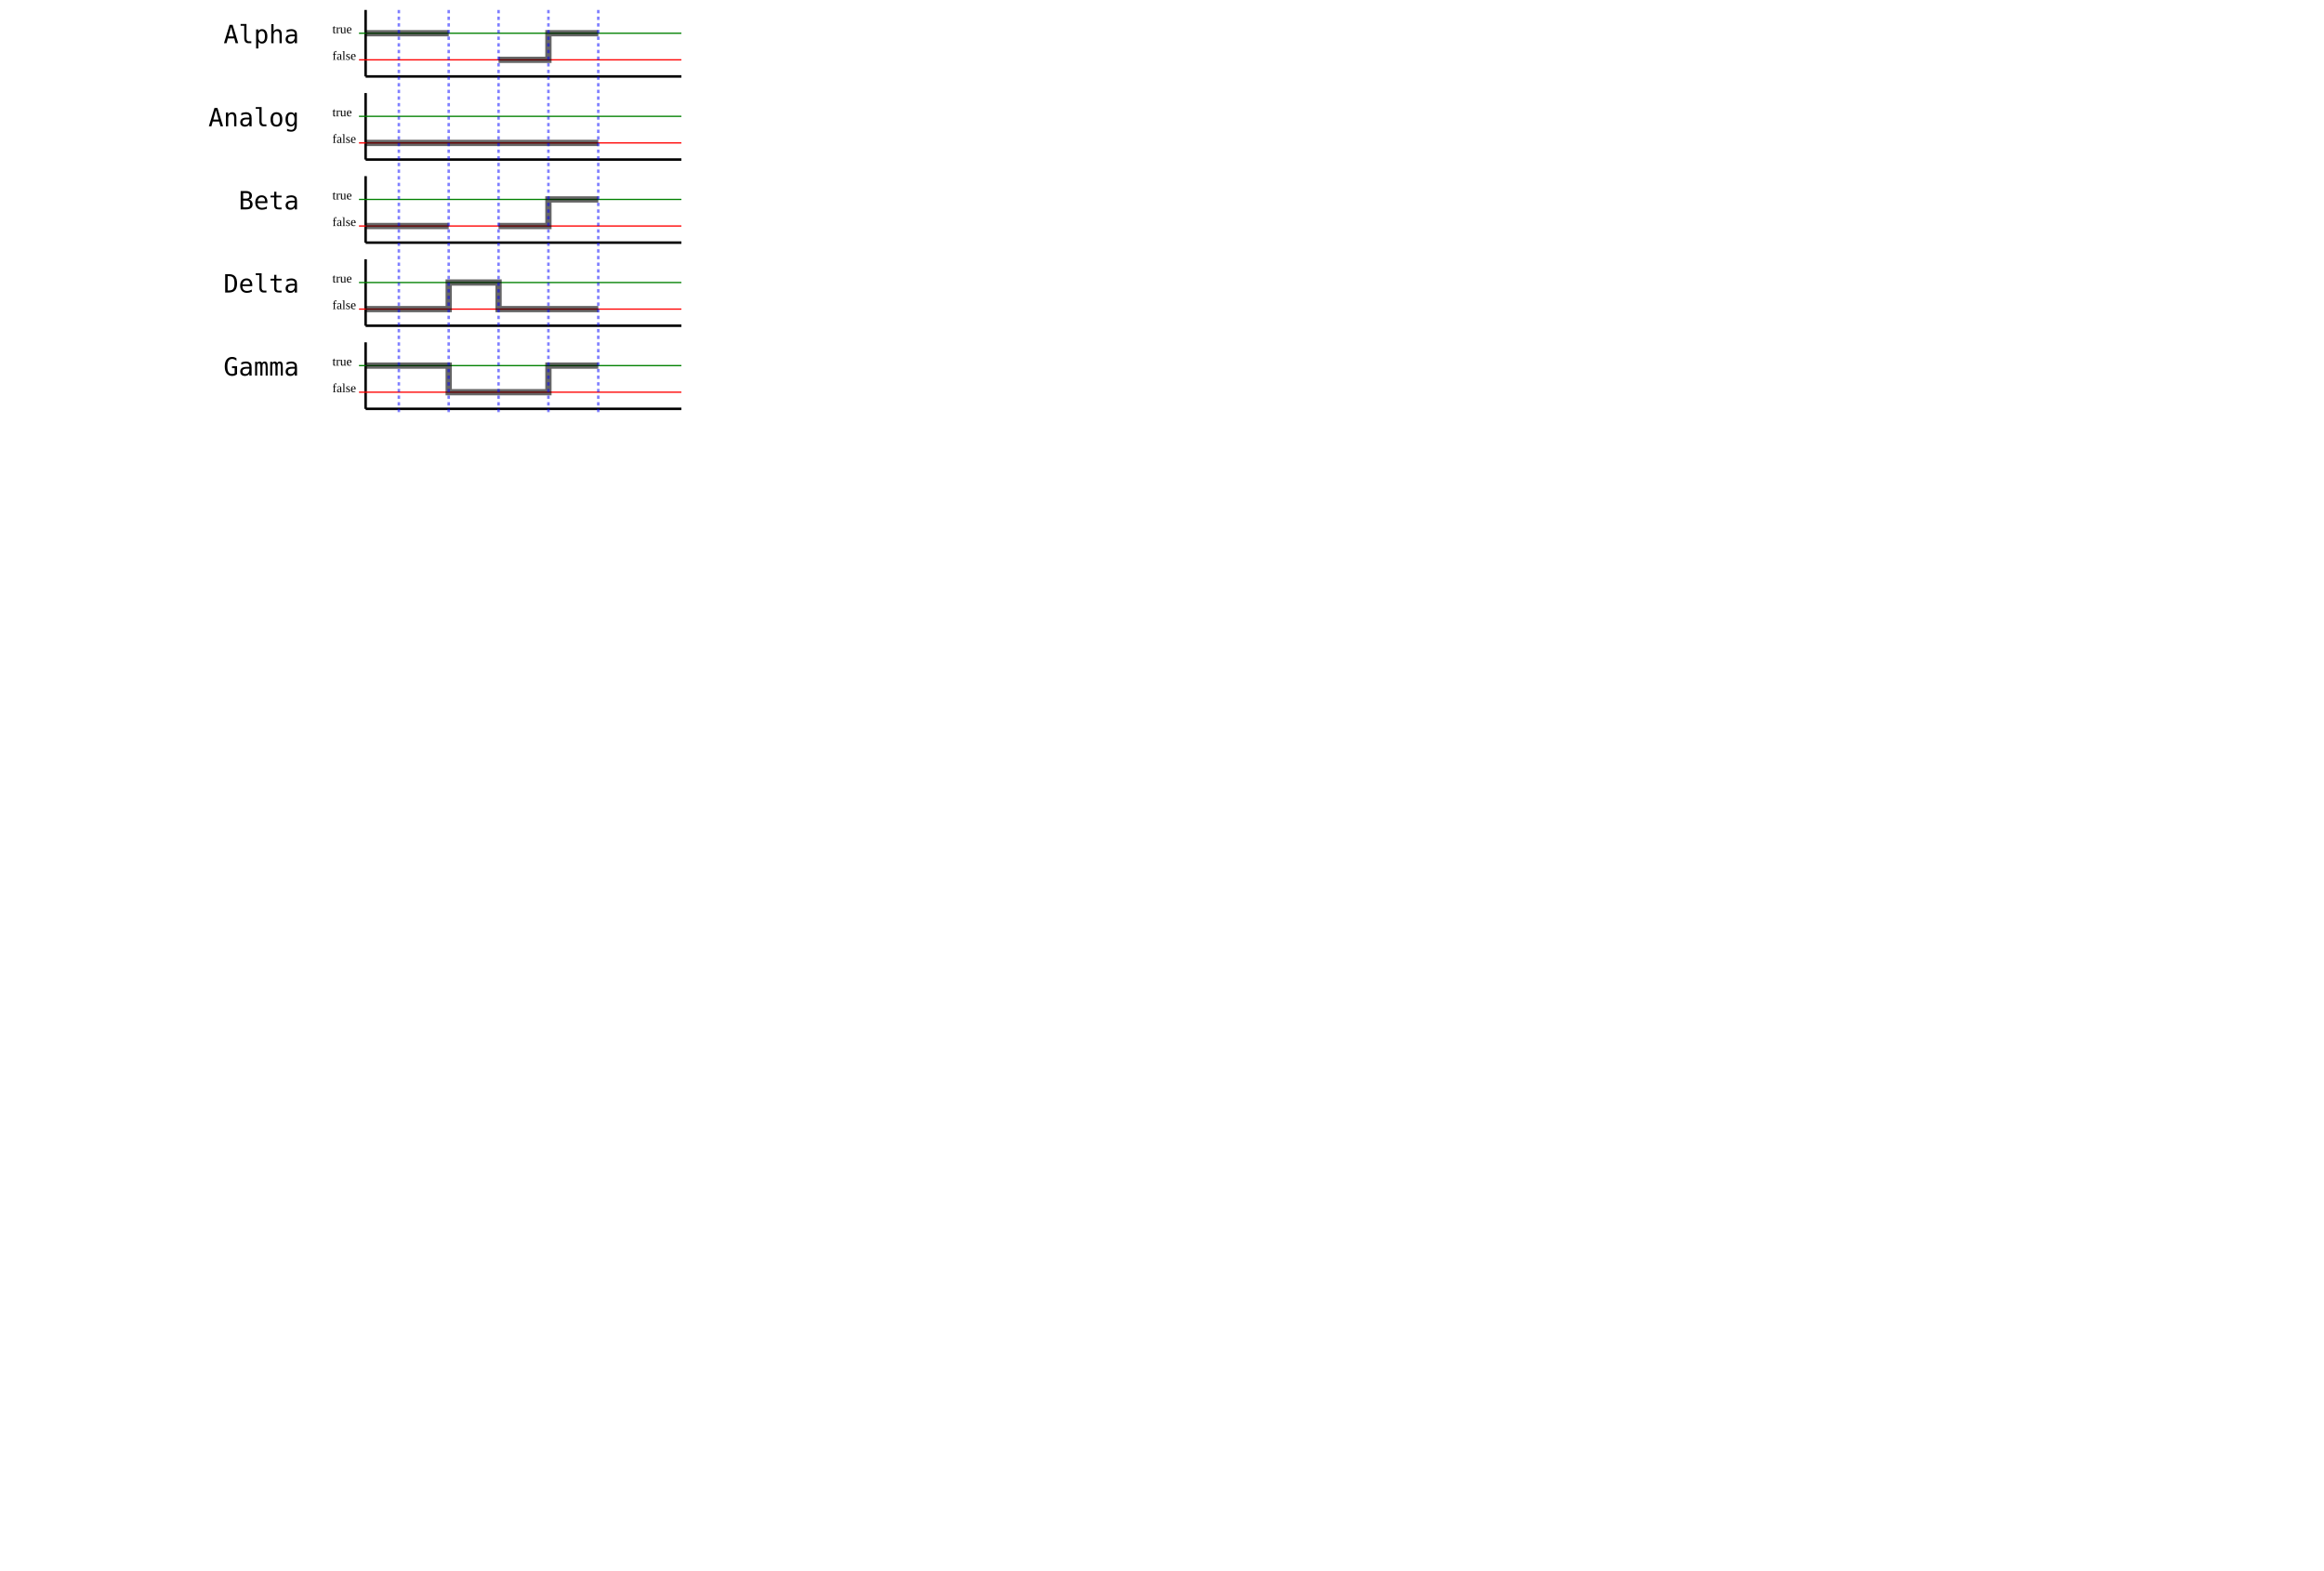
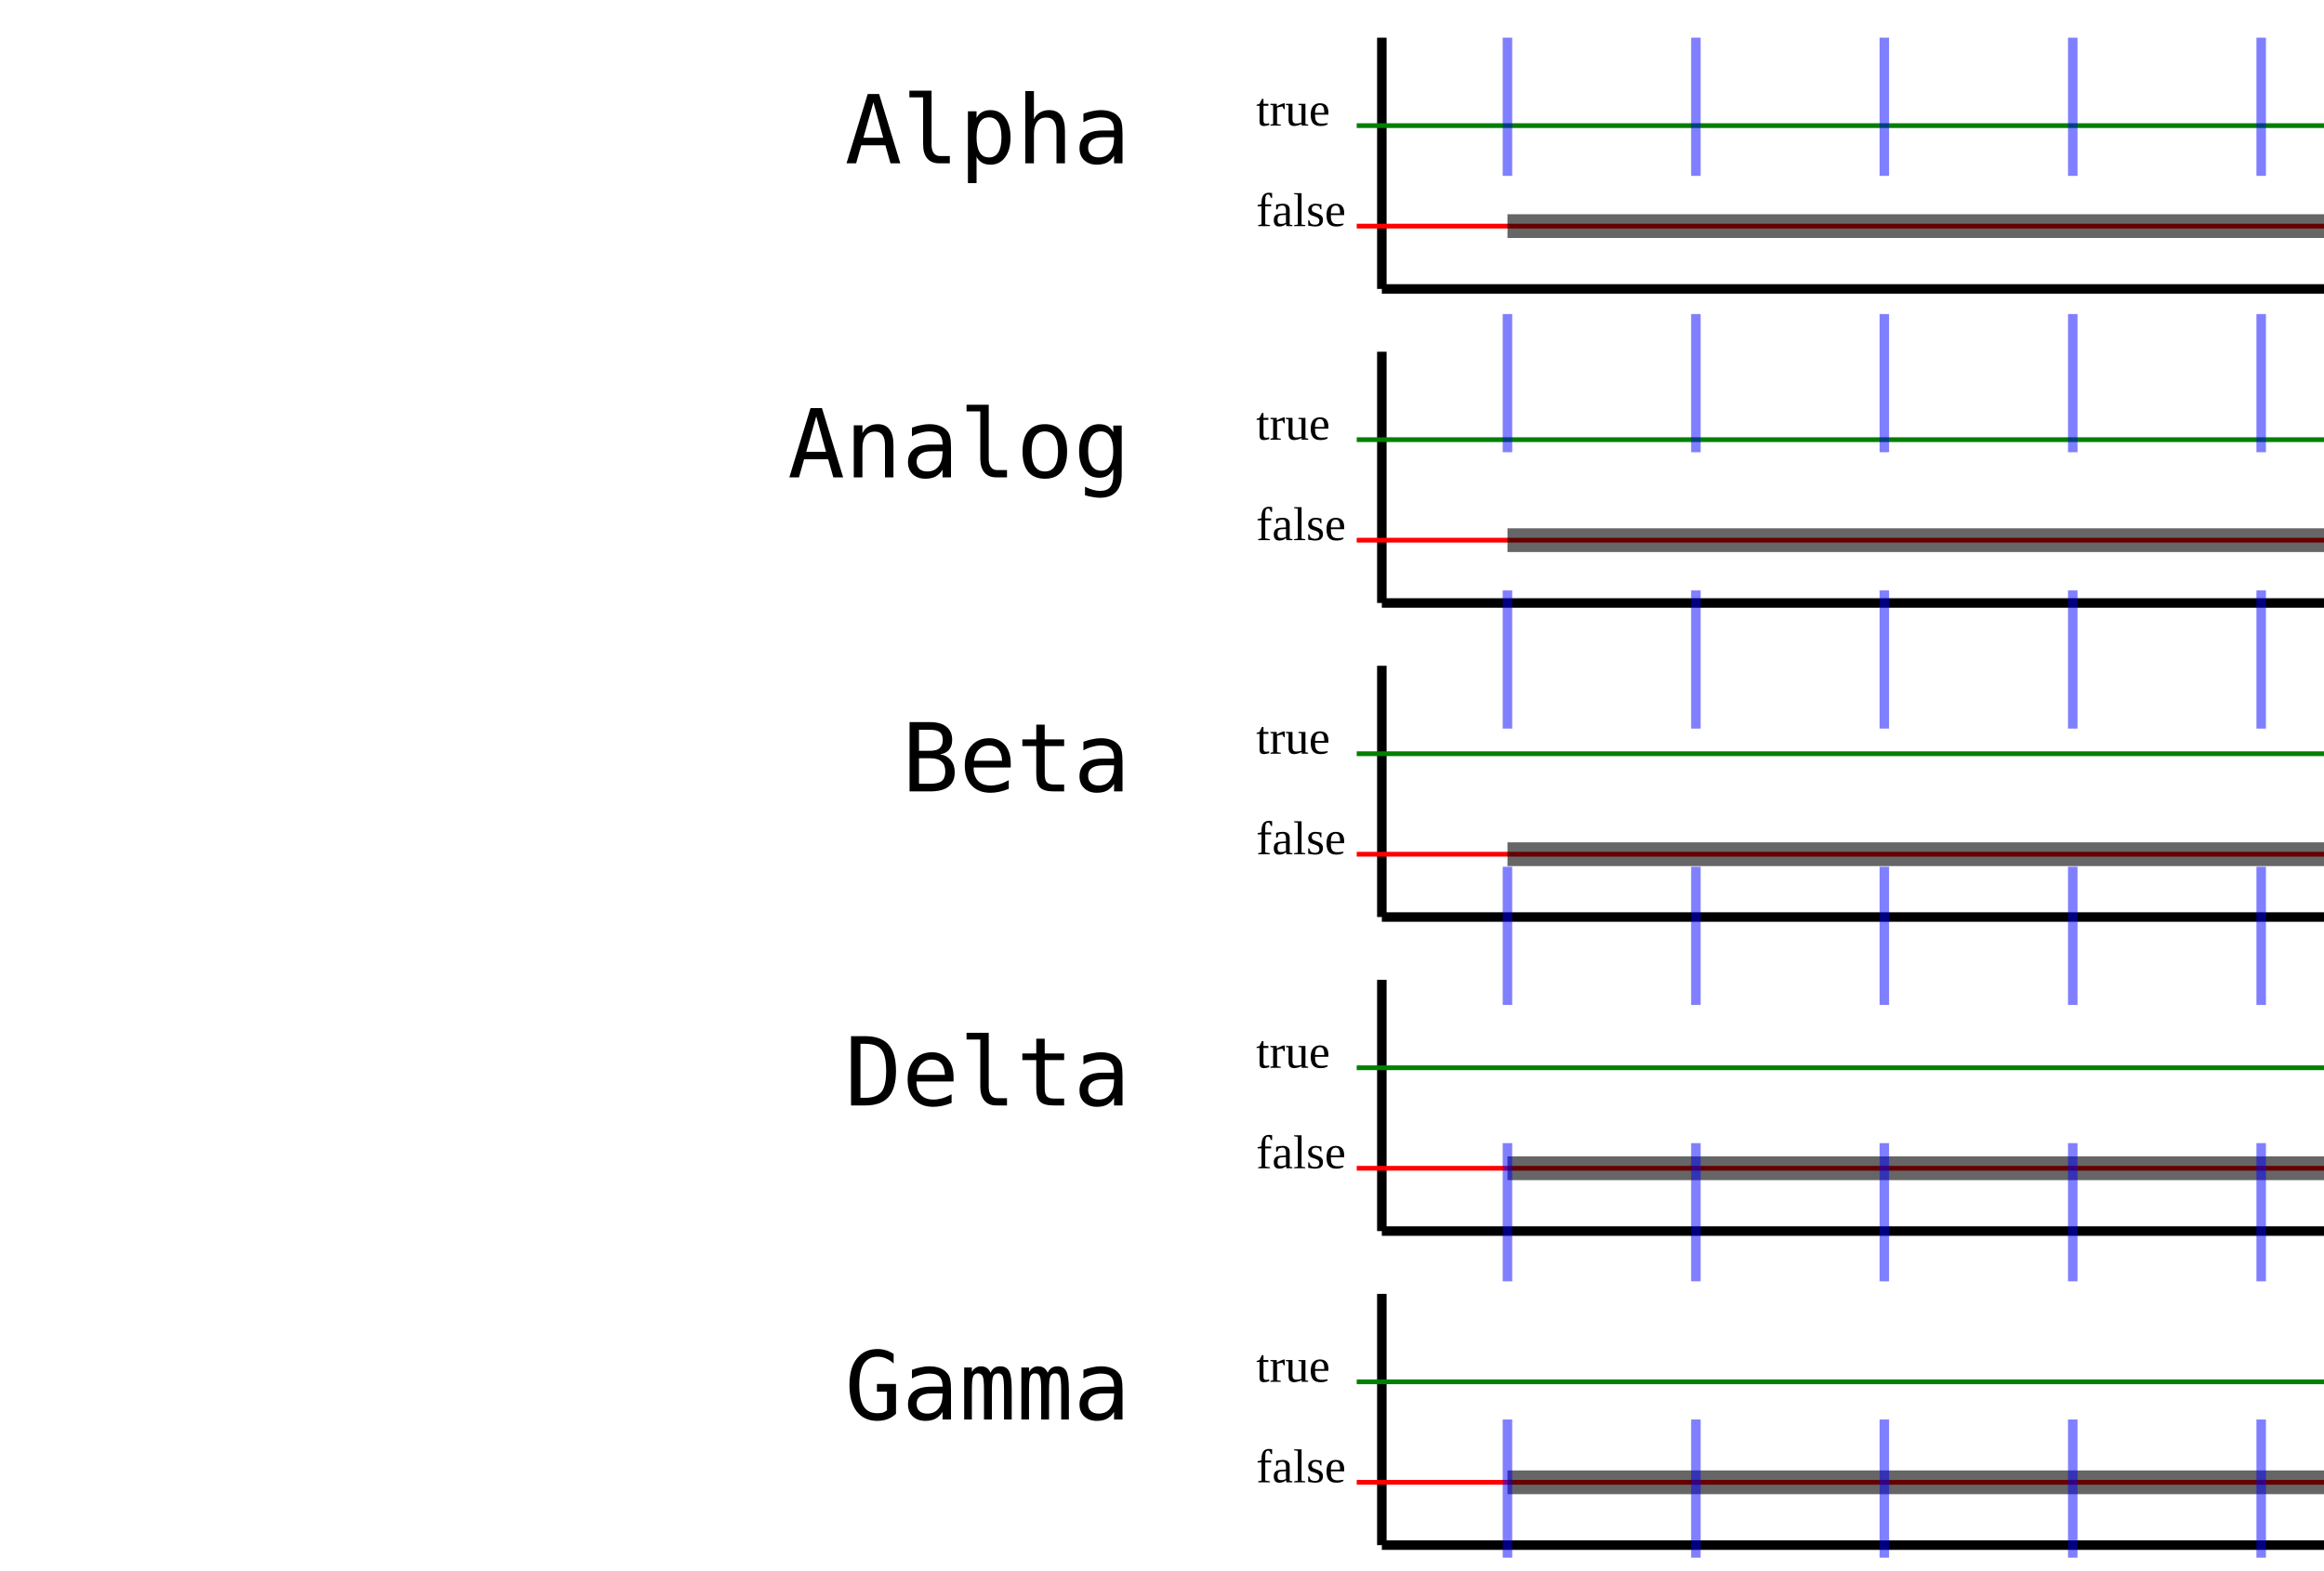
- <svg xmlns="http://www.w3.org/2000/svg" baseProfile="tiny" height="125mm" version="1.2" width="185mm">
+ <svg xmlns="http://www.w3.org/2000/svg" baseProfile="tiny" height="125mm" version="1.2" viewBox="0 0 185 125" width="185mm">
  <defs />
-   <g transform="translate(0,0)">
-     <line stroke="black" stroke-width="0.2mm" x1="110" x2="110" y1="3" y2="23" />
-     <line stroke="black" stroke-width="0.2mm" x1="110" x2="205" y1="23" y2="23" />
-     <line stroke="green" stroke-width="0.1mm" x1="108" x2="205" y1="10" y2="10" />
-     <line stroke="red" stroke-width="0.1mm" x1="108" x2="205" y1="18" y2="18" />
-     <text alignment-baseline="middle" font-size="1mm" x="100" y="10">true</text>
-     <text alignment-baseline="middle" font-size="1mm" x="100" y="18">false</text>
-     <text alignment-baseline="middle" font-family="monospace" font-size="2mm" text-anchor="end" x="90" y="13">Alpha</text>
-     <path d="M110 10 H120 V10 H135 M150 18 V18 H165 V10 H180 " fill="none" stroke="black" stroke-opacity="0.6" stroke-width="0.5mm" />
+   <g transform="translate(0,0.0)">
+     <line stroke="black" stroke-width="0.2mm" x1="110.0" x2="110.0" y1="3.0" y2="23.0" />
+     <line stroke="black" stroke-width="0.2mm" x1="110.0" x2="205.0" y1="23.0" y2="23.0" />
+     <line stroke="green" stroke-width="0.1mm" x1="108.0" x2="205.0" y1="10.0" y2="10.0" />
+     <line stroke="red" stroke-width="0.1mm" x1="108.0" x2="205.0" y1="18.0" y2="18.0" />
+     <text alignment-baseline="middle" font-size="1mm" x="100.0" y="10.0">true</text>
+     <text alignment-baseline="middle" font-size="1mm" x="100.0" y="18.0">false</text>
+     <text alignment-baseline="middle" font-family="monospace" font-size="2mm" text-anchor="end" x="90.0" y="13.0">Alpha</text>
+     <path d="M120 18  V18 H135 V18 H150 V18 H165 V18 H180 V18 H195 " fill="none" stroke="black" stroke-opacity="0.6" stroke-width="0.5mm" />
  </g>
-   <g transform="translate(0,25)">
-     <line stroke="black" stroke-width="0.2mm" x1="110" x2="110" y1="3" y2="23" />
-     <line stroke="black" stroke-width="0.2mm" x1="110" x2="205" y1="23" y2="23" />
-     <line stroke="green" stroke-width="0.1mm" x1="108" x2="205" y1="10" y2="10" />
-     <line stroke="red" stroke-width="0.1mm" x1="108" x2="205" y1="18" y2="18" />
-     <text alignment-baseline="middle" font-size="1mm" x="100" y="10">true</text>
-     <text alignment-baseline="middle" font-size="1mm" x="100" y="18">false</text>
-     <text alignment-baseline="middle" font-family="monospace" font-size="2mm" text-anchor="end" x="90" y="13">Analog</text>
-     <path d="M110 18 H120 V18 H135 V18 H150 V18 H165 V18 H180 " fill="none" stroke="black" stroke-opacity="0.6" stroke-width="0.5mm" />
+   <g transform="translate(0,25.0)">
+     <line stroke="black" stroke-width="0.2mm" x1="110.0" x2="110.0" y1="3.0" y2="23.0" />
+     <line stroke="black" stroke-width="0.2mm" x1="110.0" x2="205.0" y1="23.0" y2="23.0" />
+     <line stroke="green" stroke-width="0.1mm" x1="108.0" x2="205.0" y1="10.0" y2="10.0" />
+     <line stroke="red" stroke-width="0.1mm" x1="108.0" x2="205.0" y1="18.0" y2="18.0" />
+     <text alignment-baseline="middle" font-size="1mm" x="100.0" y="10.0">true</text>
+     <text alignment-baseline="middle" font-size="1mm" x="100.0" y="18.0">false</text>
+     <text alignment-baseline="middle" font-family="monospace" font-size="2mm" text-anchor="end" x="90.0" y="13.0">Analog</text>
+     <path d="M120 18  V18 H135 V18 H150 V18 H165 V18 H180 V18 H195 " fill="none" stroke="black" stroke-opacity="0.6" stroke-width="0.5mm" />
  </g>
-   <g transform="translate(0,50)">
-     <line stroke="black" stroke-width="0.2mm" x1="110" x2="110" y1="3" y2="23" />
-     <line stroke="black" stroke-width="0.2mm" x1="110" x2="205" y1="23" y2="23" />
-     <line stroke="green" stroke-width="0.1mm" x1="108" x2="205" y1="10" y2="10" />
-     <line stroke="red" stroke-width="0.1mm" x1="108" x2="205" y1="18" y2="18" />
-     <text alignment-baseline="middle" font-size="1mm" x="100" y="10">true</text>
-     <text alignment-baseline="middle" font-size="1mm" x="100" y="18">false</text>
-     <text alignment-baseline="middle" font-family="monospace" font-size="2mm" text-anchor="end" x="90" y="13">Beta</text>
-     <path d="M110 18 H120 V18 H135 M150 18 V18 H165 V10 H180 " fill="none" stroke="black" stroke-opacity="0.6" stroke-width="0.5mm" />
+   <g transform="translate(0,50.0)">
+     <line stroke="black" stroke-width="0.2mm" x1="110.0" x2="110.0" y1="3.0" y2="23.0" />
+     <line stroke="black" stroke-width="0.2mm" x1="110.0" x2="205.0" y1="23.0" y2="23.0" />
+     <line stroke="green" stroke-width="0.1mm" x1="108.0" x2="205.0" y1="10.0" y2="10.0" />
+     <line stroke="red" stroke-width="0.1mm" x1="108.0" x2="205.0" y1="18.0" y2="18.0" />
+     <text alignment-baseline="middle" font-size="1mm" x="100.0" y="10.0">true</text>
+     <text alignment-baseline="middle" font-size="1mm" x="100.0" y="18.0">false</text>
+     <text alignment-baseline="middle" font-family="monospace" font-size="2mm" text-anchor="end" x="90.0" y="13.0">Beta</text>
+     <path d="M120 18  V18 H135 V18 H150 V18 H165 V18 H180 V18 H195 " fill="none" stroke="black" stroke-opacity="0.6" stroke-width="0.5mm" />
  </g>
-   <g transform="translate(0,75)">
-     <line stroke="black" stroke-width="0.2mm" x1="110" x2="110" y1="3" y2="23" />
-     <line stroke="black" stroke-width="0.2mm" x1="110" x2="205" y1="23" y2="23" />
-     <line stroke="green" stroke-width="0.1mm" x1="108" x2="205" y1="10" y2="10" />
-     <line stroke="red" stroke-width="0.1mm" x1="108" x2="205" y1="18" y2="18" />
-     <text alignment-baseline="middle" font-size="1mm" x="100" y="10">true</text>
-     <text alignment-baseline="middle" font-size="1mm" x="100" y="18">false</text>
-     <text alignment-baseline="middle" font-family="monospace" font-size="2mm" text-anchor="end" x="90" y="13">Delta</text>
-     <path d="M110 18 H120 V18 H135 V10 H150 V18 H165 V18 H180 " fill="none" stroke="black" stroke-opacity="0.6" stroke-width="0.5mm" />
+   <g transform="translate(0,75.0)">
+     <line stroke="black" stroke-width="0.2mm" x1="110.0" x2="110.0" y1="3.0" y2="23.0" />
+     <line stroke="black" stroke-width="0.2mm" x1="110.0" x2="205.0" y1="23.0" y2="23.0" />
+     <line stroke="green" stroke-width="0.1mm" x1="108.0" x2="205.0" y1="10.0" y2="10.0" />
+     <line stroke="red" stroke-width="0.1mm" x1="108.0" x2="205.0" y1="18.0" y2="18.0" />
+     <text alignment-baseline="middle" font-size="1mm" x="100.0" y="10.0">true</text>
+     <text alignment-baseline="middle" font-size="1mm" x="100.0" y="18.0">false</text>
+     <text alignment-baseline="middle" font-family="monospace" font-size="2mm" text-anchor="end" x="90.0" y="13.0">Delta</text>
+     <path d="M120 18  V18 H135 V18 H150 V18 H165 V18 H180 V18 H195 " fill="none" stroke="black" stroke-opacity="0.6" stroke-width="0.5mm" />
  </g>
-   <g transform="translate(0,100)">
-     <line stroke="black" stroke-width="0.2mm" x1="110" x2="110" y1="3" y2="23" />
-     <line stroke="black" stroke-width="0.2mm" x1="110" x2="205" y1="23" y2="23" />
-     <line stroke="green" stroke-width="0.1mm" x1="108" x2="205" y1="10" y2="10" />
-     <line stroke="red" stroke-width="0.1mm" x1="108" x2="205" y1="18" y2="18" />
-     <text alignment-baseline="middle" font-size="1mm" x="100" y="10">true</text>
-     <text alignment-baseline="middle" font-size="1mm" x="100" y="18">false</text>
-     <text alignment-baseline="middle" font-family="monospace" font-size="2mm" text-anchor="end" x="90" y="13">Gamma</text>
-     <path d="M110 10 H120 V10 H135 V18 H150 V18 H165 V10 H180 " fill="none" stroke="black" stroke-opacity="0.6" stroke-width="0.5mm" />
+   <g transform="translate(0,100.0)">
+     <line stroke="black" stroke-width="0.2mm" x1="110.0" x2="110.0" y1="3.0" y2="23.0" />
+     <line stroke="black" stroke-width="0.2mm" x1="110.0" x2="205.0" y1="23.0" y2="23.0" />
+     <line stroke="green" stroke-width="0.1mm" x1="108.0" x2="205.0" y1="10.0" y2="10.0" />
+     <line stroke="red" stroke-width="0.1mm" x1="108.0" x2="205.0" y1="18.0" y2="18.0" />
+     <text alignment-baseline="middle" font-size="1mm" x="100.0" y="10.0">true</text>
+     <text alignment-baseline="middle" font-size="1mm" x="100.0" y="18.0">false</text>
+     <text alignment-baseline="middle" font-family="monospace" font-size="2mm" text-anchor="end" x="90.0" y="13.0">Gamma</text>
+     <path d="M120 18  V18 H135 V18 H150 V18 H165 V18 H180 V18 H195 " fill="none" stroke="black" stroke-opacity="0.6" stroke-width="0.5mm" />
  </g>
-   <g transform="translate(120,0)">
-     <line stroke="blue" stroke-dasharray="1,1" stroke-opacity="0.5" stroke-width="0.2mm" x1="0" x2="0" y1="3" y2="125" />
-     <line stroke="blue" stroke-dasharray="1,1" stroke-opacity="0.5" stroke-width="0.2mm" x1="15" x2="15" y1="3" y2="125" />
-     <line stroke="blue" stroke-dasharray="1,1" stroke-opacity="0.5" stroke-width="0.2mm" x1="30" x2="30" y1="3" y2="125" />
-     <line stroke="blue" stroke-dasharray="1,1" stroke-opacity="0.5" stroke-width="0.2mm" x1="45" x2="45" y1="3" y2="125" />
-     <line stroke="blue" stroke-dasharray="1,1" stroke-opacity="0.5" stroke-width="0.2mm" x1="60" x2="60" y1="3" y2="125" />
+   <g transform="translate(120.0,0)">
+     <line stroke="blue" stroke-dasharray="11" stroke-opacity="0.5" stroke-width="0.2mm" x1="0.0" x2="0.0" y1="3.0" y2="350.0" />
+     <line stroke="blue" stroke-dasharray="11" stroke-opacity="0.5" stroke-width="0.2mm" x1="15.0" x2="15.0" y1="3.0" y2="350.0" />
+     <line stroke="blue" stroke-dasharray="11" stroke-opacity="0.5" stroke-width="0.2mm" x1="30.0" x2="30.0" y1="3.0" y2="350.0" />
+     <line stroke="blue" stroke-dasharray="11" stroke-opacity="0.5" stroke-width="0.2mm" x1="45.0" x2="45.0" y1="3.0" y2="350.0" />
+     <line stroke="blue" stroke-dasharray="11" stroke-opacity="0.5" stroke-width="0.2mm" x1="60.0" x2="60.0" y1="3.0" y2="350.0" />
  </g>
</svg>
